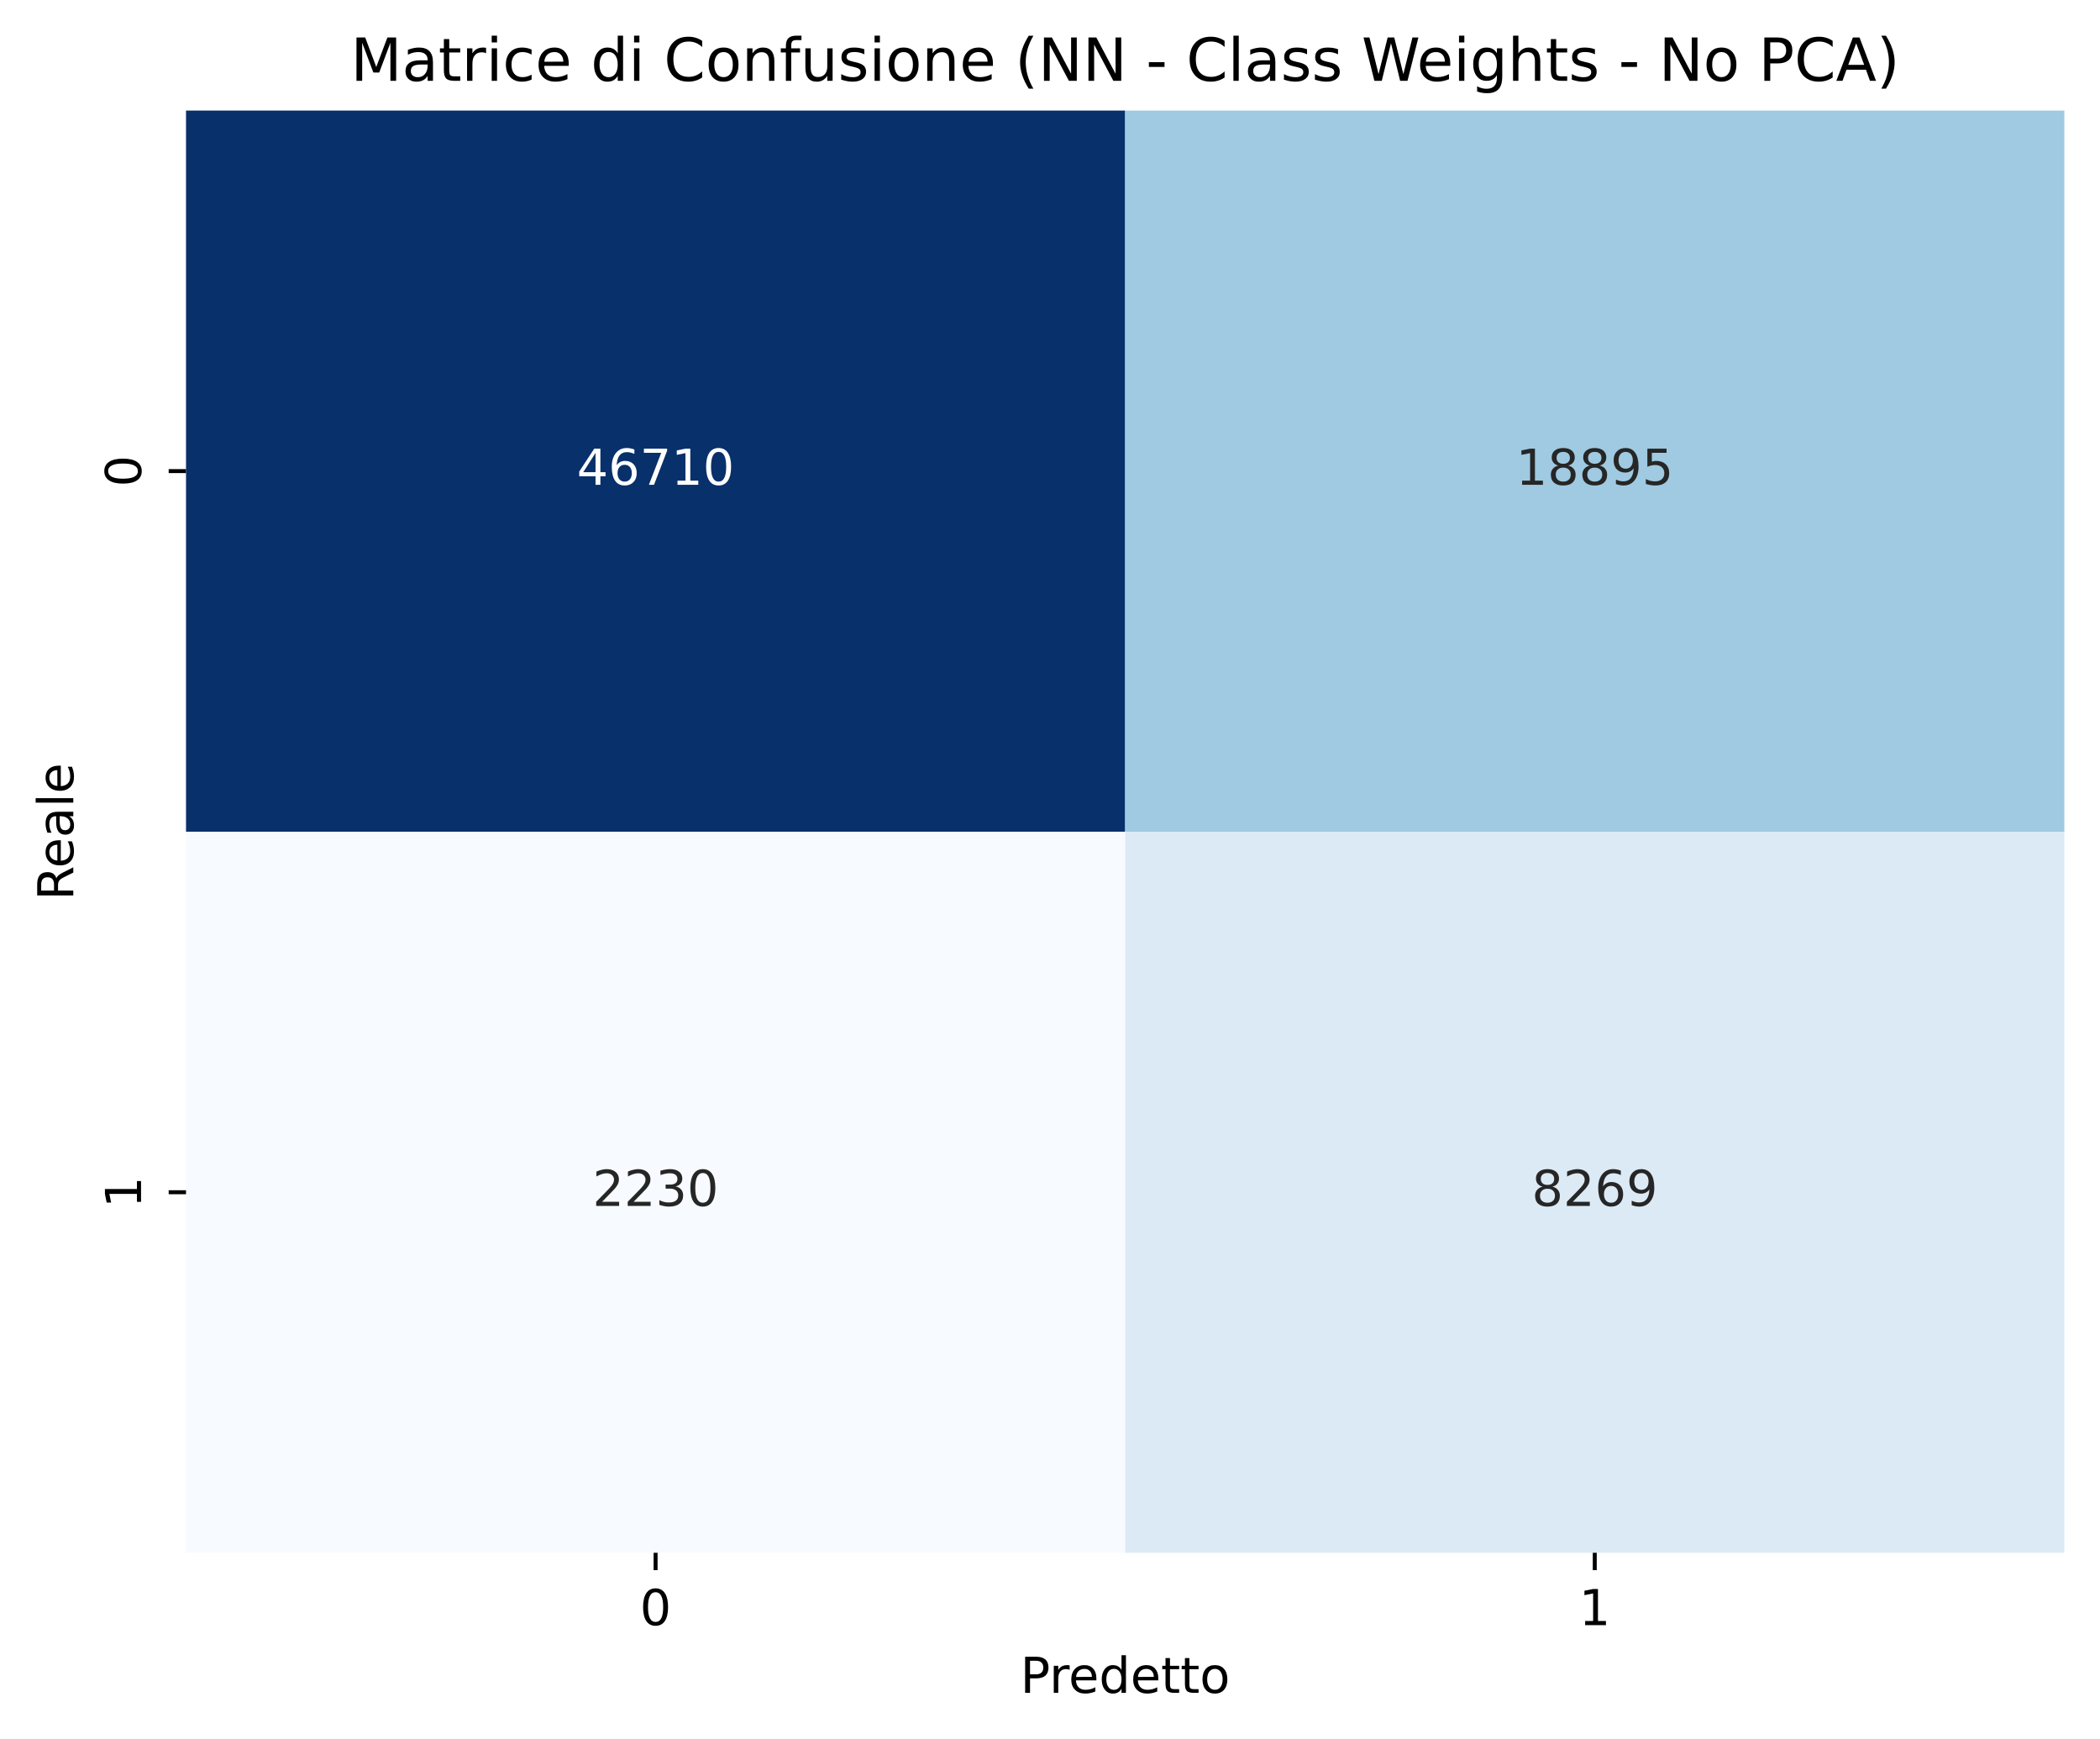
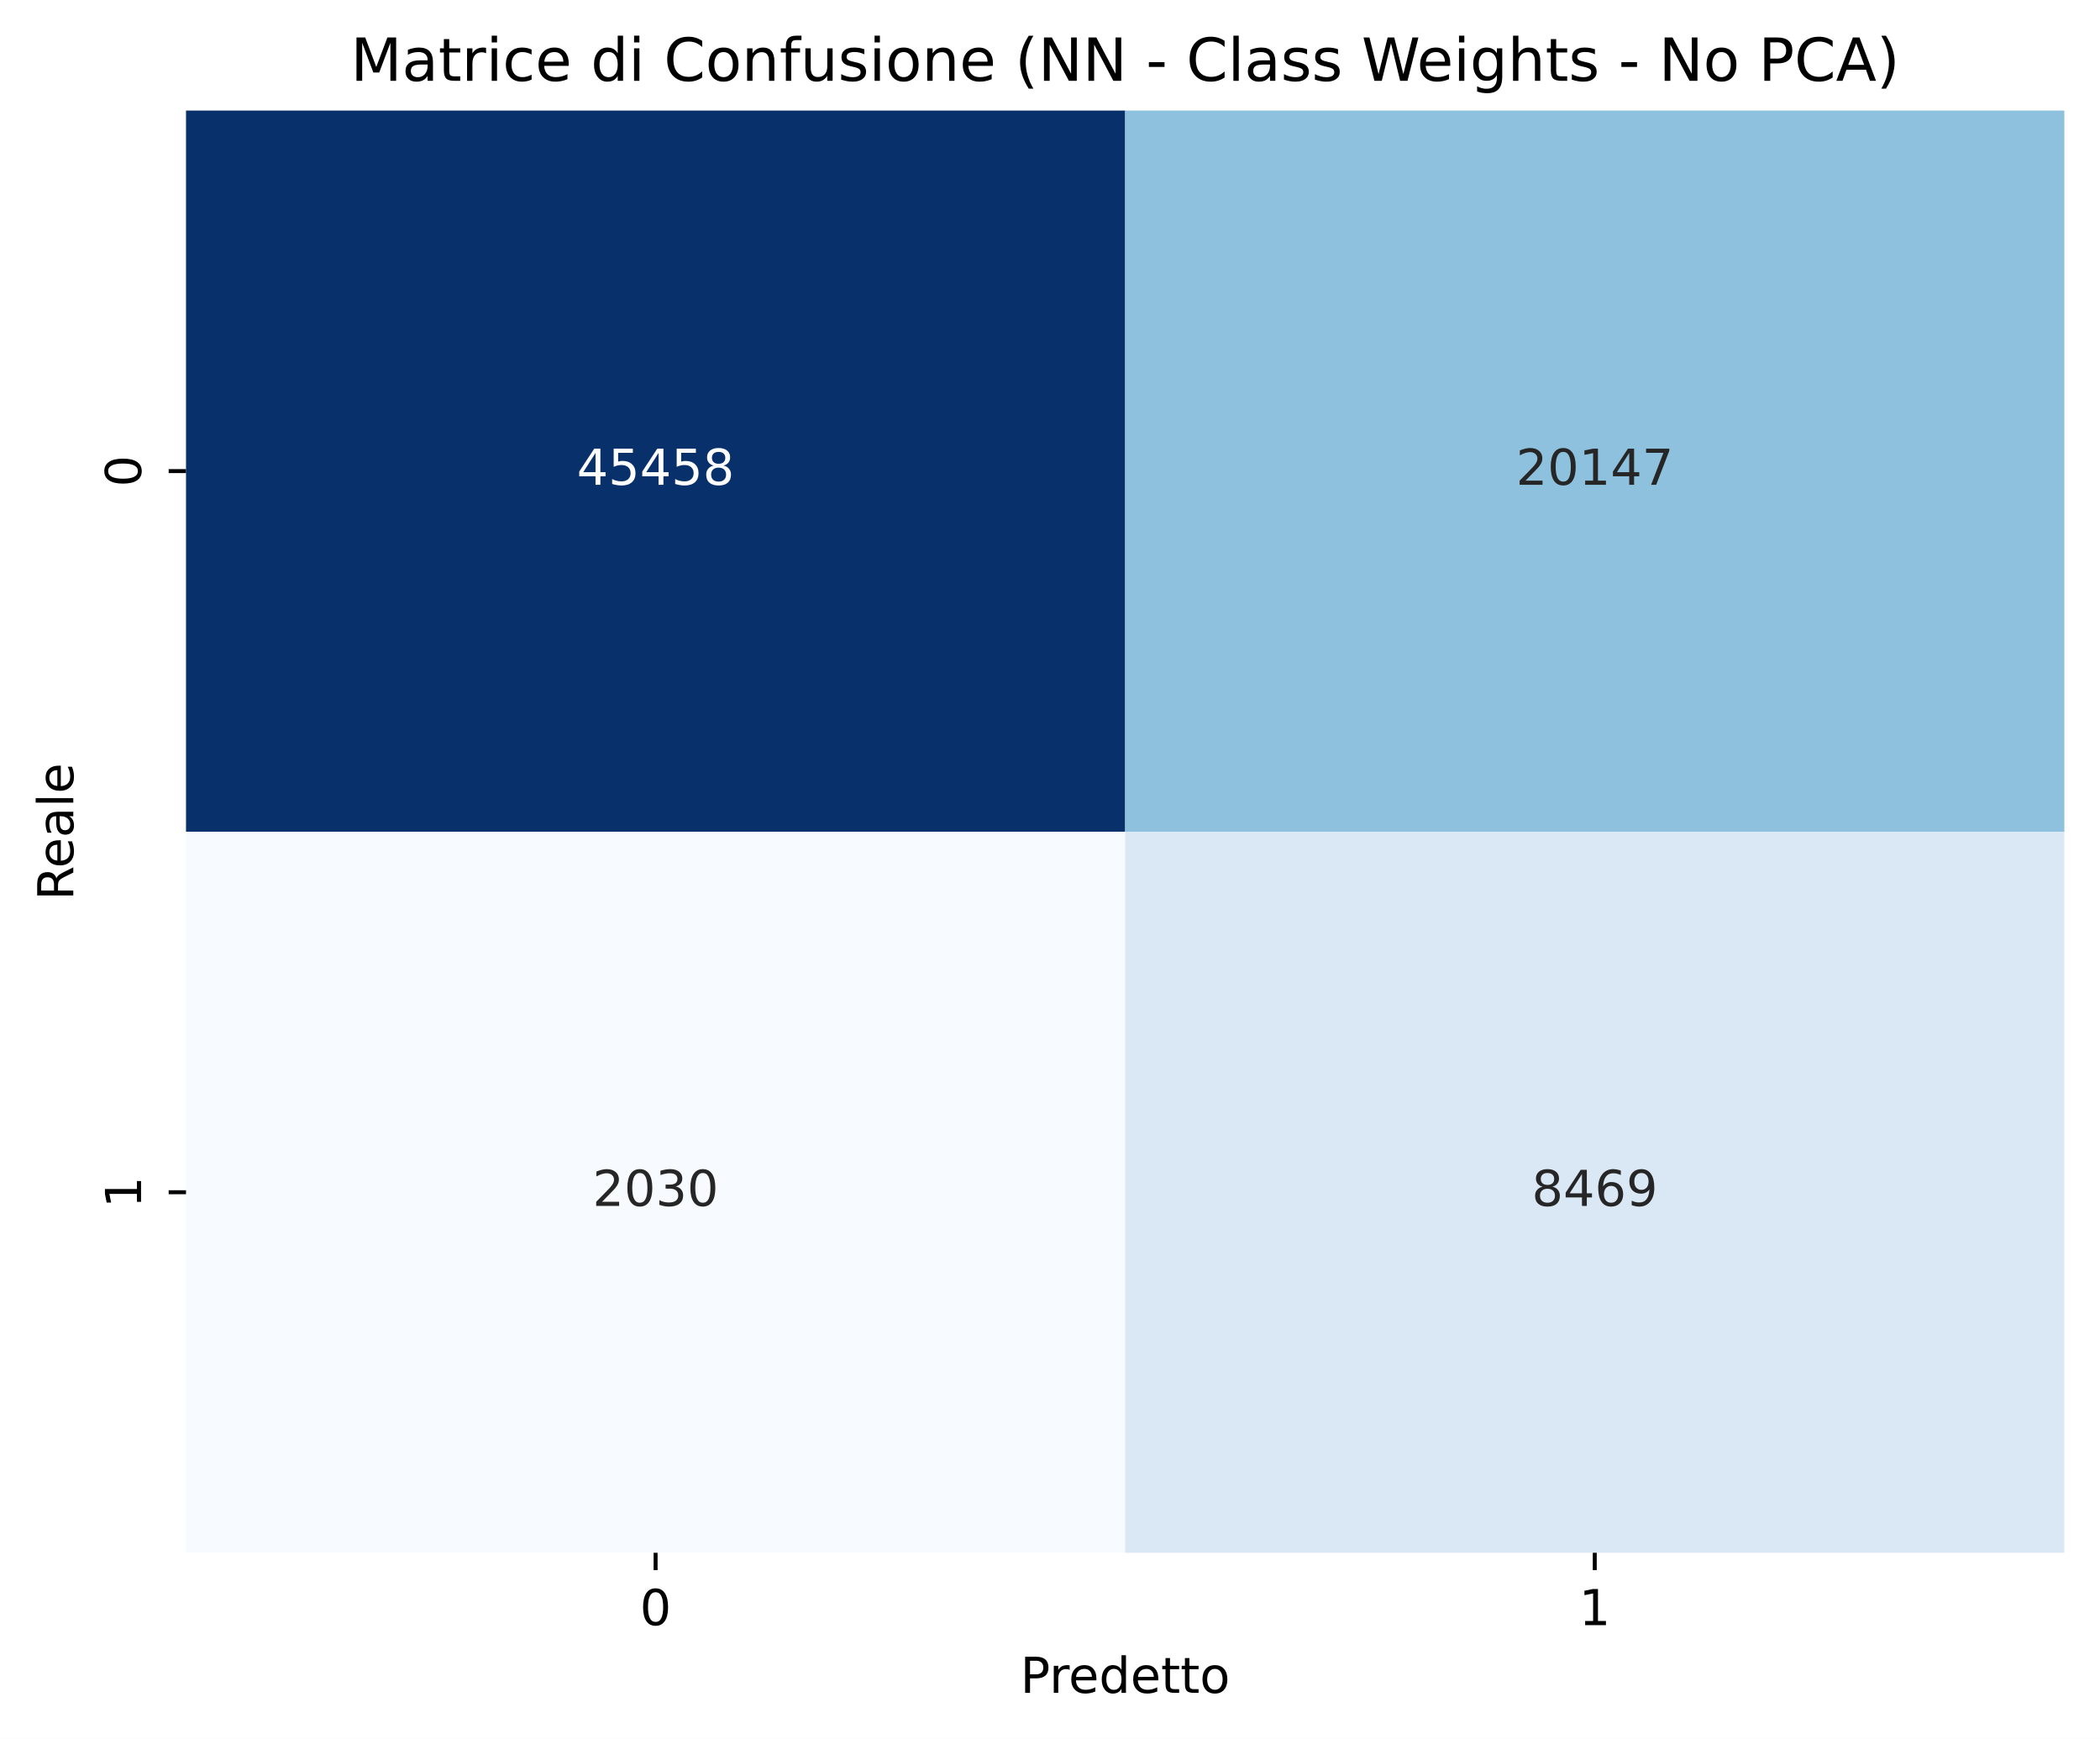
<svg xmlns="http://www.w3.org/2000/svg" xmlns:xlink="http://www.w3.org/1999/xlink" width="423.996pt" height="351.034pt" viewBox="0 0 423.996 351.034" version="1.1">
  <defs>
    <style type="text/css">*{stroke-linejoin: round; stroke-linecap: butt}</style>
  </defs>
  <g id="figure_1">
    <g id="patch_1">
      <path d="M 0 351.034  L 423.996 351.034  L 423.996 0  L 0 0  z " style="fill: #ffffff" />
    </g>
    <g id="axes_1">
      <g id="patch_2">
        <path d="M 37.556 313.478  L 416.796 313.478  L 416.796 22.318  L 37.556 22.318  z " style="fill: #ffffff" />
      </g>
      <g id="QuadMesh_1">
-         <path d="M 37.556 22.318  L 227.176 22.318  L 227.176 167.898  L 37.556 167.898  L 37.556 22.318  " clip-path="url(#pe33f7316df)" style="fill: #08306b" />
-         <path d="M 227.176 22.318  L 416.796 22.318  L 416.796 167.898  L 227.176 167.898  L 227.176 22.318  " clip-path="url(#pe33f7316df)" style="fill: #9fcae1" />
-         <path d="M 37.556 167.898  L 227.176 167.898  L 227.176 313.478  L 37.556 313.478  L 37.556 167.898  " clip-path="url(#pe33f7316df)" style="fill: #f7fbff" />
-         <path d="M 227.176 167.898  L 416.796 167.898  L 416.796 313.478  L 227.176 313.478  L 227.176 167.898  " clip-path="url(#pe33f7316df)" style="fill: #dceaf6" />
+         <path d="M 37.556 22.318  L 227.176 22.318  L 227.176 167.898  L 37.556 167.898  L 37.556 22.318  " clip-path="url(#p57451bdcd0)" style="fill: #08306b" />
+         <path d="M 227.176 22.318  L 416.796 22.318  L 416.796 167.898  L 227.176 167.898  L 227.176 22.318  " clip-path="url(#p57451bdcd0)" style="fill: #8dc1dd" />
+         <path d="M 37.556 167.898  L 227.176 167.898  L 227.176 313.478  L 37.556 313.478  L 37.556 167.898  " clip-path="url(#p57451bdcd0)" style="fill: #f7fbff" />
+         <path d="M 227.176 167.898  L 416.796 167.898  L 416.796 313.478  L 227.176 313.478  L 227.176 167.898  " clip-path="url(#p57451bdcd0)" style="fill: #dae8f6" />
      </g>
      <g id="matplotlib.axis_1">
        <g id="xtick_1">
          <g id="line2d_1">
            <defs>
-               <path id="m03a0c41c0f" d="M 0 0  L 0 3.5  " style="stroke: #000000; stroke-width: 0.8" />
-             </defs>
-             <g>
-               <use xlink:href="#m03a0c41c0f" x="132.366" y="313.478" style="stroke: #000000; stroke-width: 0.8" />
+               <path id="m768679064d" d="M 0 0  L 0 3.5  " style="stroke: #000000; stroke-width: 0.8" />
+             </defs>
+             <g>
+               <use xlink:href="#m768679064d" x="132.366" y="313.478" style="stroke: #000000; stroke-width: 0.8" />
            </g>
          </g>
          <g id="text_1">
            <g transform="translate(129.185 328.0766) scale(0.1 -0.1)">
              <defs>
                <path id="DejaVuSans-30" d="M 2034 4250  Q 1547 4250 1301 3770  Q 1056 3291 1056 2328  Q 1056 1369 1301 889  Q 1547 409 2034 409  Q 2525 409 2770 889  Q 3016 1369 3016 2328  Q 3016 3291 2770 3770  Q 2525 4250 2034 4250  z M 2034 4750  Q 2819 4750 3233 4129  Q 3647 3509 3647 2328  Q 3647 1150 3233 529  Q 2819 -91 2034 -91  Q 1250 -91 836 529  Q 422 1150 422 2328  Q 422 3509 836 4129  Q 1250 4750 2034 4750  z " transform="scale(0.015625)" />
              </defs>
              <use xlink:href="#DejaVuSans-30" />
            </g>
          </g>
        </g>
        <g id="xtick_2">
          <g id="line2d_2">
            <g>
-               <use xlink:href="#m03a0c41c0f" x="321.986" y="313.478" style="stroke: #000000; stroke-width: 0.8" />
+               <use xlink:href="#m768679064d" x="321.986" y="313.478" style="stroke: #000000; stroke-width: 0.8" />
            </g>
          </g>
          <g id="text_2">
            <g transform="translate(318.805 328.0766) scale(0.1 -0.1)">
              <defs>
                <path id="DejaVuSans-31" d="M 794 531  L 1825 531  L 1825 4091  L 703 3866  L 703 4441  L 1819 4666  L 2450 4666  L 2450 531  L 3481 531  L 3481 0  L 794 0  L 794 531  z " transform="scale(0.015625)" />
              </defs>
              <use xlink:href="#DejaVuSans-31" />
            </g>
          </g>
        </g>
        <g id="text_3">
          <g transform="translate(205.9989 341.7547) scale(0.1 -0.1)">
            <defs>
              <path id="DejaVuSans-50" d="M 1259 4147  L 1259 2394  L 2053 2394  Q 2494 2394 2734 2622  Q 2975 2850 2975 3272  Q 2975 3691 2734 3919  Q 2494 4147 2053 4147  L 1259 4147  z M 628 4666  L 2053 4666  Q 2838 4666 3239 4311  Q 3641 3956 3641 3272  Q 3641 2581 3239 2228  Q 2838 1875 2053 1875  L 1259 1875  L 1259 0  L 628 0  L 628 4666  z " transform="scale(0.015625)" />
              <path id="DejaVuSans-72" d="M 2631 2963  Q 2534 3019 2420 3045  Q 2306 3072 2169 3072  Q 1681 3072 1420 2755  Q 1159 2438 1159 1844  L 1159 0  L 581 0  L 581 3500  L 1159 3500  L 1159 2956  Q 1341 3275 1631 3429  Q 1922 3584 2338 3584  Q 2397 3584 2469 3576  Q 2541 3569 2628 3553  L 2631 2963  z " transform="scale(0.015625)" />
              <path id="DejaVuSans-65" d="M 3597 1894  L 3597 1613  L 953 1613  Q 991 1019 1311 708  Q 1631 397 2203 397  Q 2534 397 2845 478  Q 3156 559 3463 722  L 3463 178  Q 3153 47 2828 -22  Q 2503 -91 2169 -91  Q 1331 -91 842 396  Q 353 884 353 1716  Q 353 2575 817 3079  Q 1281 3584 2069 3584  Q 2775 3584 3186 3129  Q 3597 2675 3597 1894  z M 3022 2063  Q 3016 2534 2758 2815  Q 2500 3097 2075 3097  Q 1594 3097 1305 2825  Q 1016 2553 972 2059  L 3022 2063  z " transform="scale(0.015625)" />
              <path id="DejaVuSans-64" d="M 2906 2969  L 2906 4863  L 3481 4863  L 3481 0  L 2906 0  L 2906 525  Q 2725 213 2448 61  Q 2172 -91 1784 -91  Q 1150 -91 751 415  Q 353 922 353 1747  Q 353 2572 751 3078  Q 1150 3584 1784 3584  Q 2172 3584 2448 3432  Q 2725 3281 2906 2969  z M 947 1747  Q 947 1113 1208 752  Q 1469 391 1925 391  Q 2381 391 2643 752  Q 2906 1113 2906 1747  Q 2906 2381 2643 2742  Q 2381 3103 1925 3103  Q 1469 3103 1208 2742  Q 947 2381 947 1747  z " transform="scale(0.015625)" />
              <path id="DejaVuSans-74" d="M 1172 4494  L 1172 3500  L 2356 3500  L 2356 3053  L 1172 3053  L 1172 1153  Q 1172 725 1289 603  Q 1406 481 1766 481  L 2356 481  L 2356 0  L 1766 0  Q 1100 0 847 248  Q 594 497 594 1153  L 594 3053  L 172 3053  L 172 3500  L 594 3500  L 594 4494  L 1172 4494  z " transform="scale(0.015625)" />
              <path id="DejaVuSans-6f" d="M 1959 3097  Q 1497 3097 1228 2736  Q 959 2375 959 1747  Q 959 1119 1226 758  Q 1494 397 1959 397  Q 2419 397 2687 759  Q 2956 1122 2956 1747  Q 2956 2369 2687 2733  Q 2419 3097 1959 3097  z M 1959 3584  Q 2709 3584 3137 3096  Q 3566 2609 3566 1747  Q 3566 888 3137 398  Q 2709 -91 1959 -91  Q 1206 -91 779 398  Q 353 888 353 1747  Q 353 2609 779 3096  Q 1206 3584 1959 3584  z " transform="scale(0.015625)" />
            </defs>
            <use xlink:href="#DejaVuSans-50" />
            <use xlink:href="#DejaVuSans-72" transform="translate(58.55273 0)" />
            <use xlink:href="#DejaVuSans-65" transform="translate(97.41602 0)" />
            <use xlink:href="#DejaVuSans-64" transform="translate(158.9395 0)" />
            <use xlink:href="#DejaVuSans-65" transform="translate(222.416 0)" />
            <use xlink:href="#DejaVuSans-74" transform="translate(283.9395 0)" />
            <use xlink:href="#DejaVuSans-74" transform="translate(323.1484 0)" />
            <use xlink:href="#DejaVuSans-6f" transform="translate(362.3574 0)" />
          </g>
        </g>
      </g>
      <g id="matplotlib.axis_2">
        <g id="ytick_1">
          <g id="line2d_3">
            <defs>
-               <path id="mfa272476fc" d="M 0 0  L -3.5 0  " style="stroke: #000000; stroke-width: 0.8" />
-             </defs>
-             <g>
-               <use xlink:href="#mfa272476fc" x="37.556" y="95.108" style="stroke: #000000; stroke-width: 0.8" />
+               <path id="me46e579aaa" d="M 0 0  L -3.5 0  " style="stroke: #000000; stroke-width: 0.8" />
+             </defs>
+             <g>
+               <use xlink:href="#me46e579aaa" x="37.556" y="95.108" style="stroke: #000000; stroke-width: 0.8" />
            </g>
          </g>
          <g id="text_4">
            <g transform="translate(28.47656 98.28938) rotate(-90) scale(0.1 -0.1)">
              <use xlink:href="#DejaVuSans-30" />
            </g>
          </g>
        </g>
        <g id="ytick_2">
          <g id="line2d_4">
            <g>
-               <use xlink:href="#mfa272476fc" x="37.556" y="240.688" style="stroke: #000000; stroke-width: 0.8" />
+               <use xlink:href="#me46e579aaa" x="37.556" y="240.688" style="stroke: #000000; stroke-width: 0.8" />
            </g>
          </g>
          <g id="text_5">
            <g transform="translate(28.47656 243.8694) rotate(-90) scale(0.1 -0.1)">
              <use xlink:href="#DejaVuSans-31" />
            </g>
          </g>
        </g>
        <g id="text_6">
          <g transform="translate(14.79844 181.7536) rotate(-90) scale(0.1 -0.1)">
            <defs>
              <path id="DejaVuSans-52" d="M 2841 2188  Q 3044 2119 3236 1894  Q 3428 1669 3622 1275  L 4263 0  L 3584 0  L 2988 1197  Q 2756 1666 2539 1819  Q 2322 1972 1947 1972  L 1259 1972  L 1259 0  L 628 0  L 628 4666  L 2053 4666  Q 2853 4666 3247 4331  Q 3641 3997 3641 3322  Q 3641 2881 3436 2590  Q 3231 2300 2841 2188  z M 1259 4147  L 1259 2491  L 2053 2491  Q 2509 2491 2742 2702  Q 2975 2913 2975 3322  Q 2975 3731 2742 3939  Q 2509 4147 2053 4147  L 1259 4147  z " transform="scale(0.015625)" />
              <path id="DejaVuSans-61" d="M 2194 1759  Q 1497 1759 1228 1600  Q 959 1441 959 1056  Q 959 750 1161 570  Q 1363 391 1709 391  Q 2188 391 2477 730  Q 2766 1069 2766 1631  L 2766 1759  L 2194 1759  z M 3341 1997  L 3341 0  L 2766 0  L 2766 531  Q 2569 213 2275 61  Q 1981 -91 1556 -91  Q 1019 -91 701 211  Q 384 513 384 1019  Q 384 1609 779 1909  Q 1175 2209 1959 2209  L 2766 2209  L 2766 2266  Q 2766 2663 2505 2880  Q 2244 3097 1772 3097  Q 1472 3097 1187 3025  Q 903 2953 641 2809  L 641 3341  Q 956 3463 1253 3523  Q 1550 3584 1831 3584  Q 2591 3584 2966 3190  Q 3341 2797 3341 1997  z " transform="scale(0.015625)" />
              <path id="DejaVuSans-6c" d="M 603 4863  L 1178 4863  L 1178 0  L 603 0  L 603 4863  z " transform="scale(0.015625)" />
            </defs>
            <use xlink:href="#DejaVuSans-52" />
            <use xlink:href="#DejaVuSans-65" transform="translate(64.98242 0)" />
            <use xlink:href="#DejaVuSans-61" transform="translate(126.5059 0)" />
            <use xlink:href="#DejaVuSans-6c" transform="translate(187.7852 0)" />
            <use xlink:href="#DejaVuSans-65" transform="translate(215.5684 0)" />
          </g>
        </g>
      </g>
      <g id="text_7">
        <g style="fill: #ffffff" transform="translate(116.46 97.8675) scale(0.1 -0.1)">
          <defs>
            <path id="DejaVuSans-34" d="M 2419 4116  L 825 1625  L 2419 1625  L 2419 4116  z M 2253 4666  L 3047 4666  L 3047 1625  L 3713 1625  L 3713 1100  L 3047 1100  L 3047 0  L 2419 0  L 2419 1100  L 313 1100  L 313 1709  L 2253 4666  z " transform="scale(0.015625)" />
-             <path id="DejaVuSans-36" d="M 2113 2584  Q 1688 2584 1439 2293  Q 1191 2003 1191 1497  Q 1191 994 1439 701  Q 1688 409 2113 409  Q 2538 409 2786 701  Q 3034 994 3034 1497  Q 3034 2003 2786 2293  Q 2538 2584 2113 2584  z M 3366 4563  L 3366 3988  Q 3128 4100 2886 4159  Q 2644 4219 2406 4219  Q 1781 4219 1451 3797  Q 1122 3375 1075 2522  Q 1259 2794 1537 2939  Q 1816 3084 2150 3084  Q 2853 3084 3261 2657  Q 3669 2231 3669 1497  Q 3669 778 3244 343  Q 2819 -91 2113 -91  Q 1303 -91 875 529  Q 447 1150 447 2328  Q 447 3434 972 4092  Q 1497 4750 2381 4750  Q 2619 4750 2861 4703  Q 3103 4656 3366 4563  z " transform="scale(0.015625)" />
-             <path id="DejaVuSans-37" d="M 525 4666  L 3525 4666  L 3525 4397  L 1831 0  L 1172 0  L 2766 4134  L 525 4134  L 525 4666  z " transform="scale(0.015625)" />
+             <path id="DejaVuSans-35" d="M 691 4666  L 3169 4666  L 3169 4134  L 1269 4134  L 1269 2991  Q 1406 3038 1543 3061  Q 1681 3084 1819 3084  Q 2600 3084 3056 2656  Q 3513 2228 3513 1497  Q 3513 744 3044 326  Q 2575 -91 1722 -91  Q 1428 -91 1123 -41  Q 819 9 494 109  L 494 744  Q 775 591 1075 516  Q 1375 441 1709 441  Q 2250 441 2565 725  Q 2881 1009 2881 1497  Q 2881 1984 2565 2268  Q 2250 2553 1709 2553  Q 1456 2553 1204 2497  Q 953 2441 691 2322  L 691 4666  z " transform="scale(0.015625)" />
+             <path id="DejaVuSans-38" d="M 2034 2216  Q 1584 2216 1326 1975  Q 1069 1734 1069 1313  Q 1069 891 1326 650  Q 1584 409 2034 409  Q 2484 409 2743 651  Q 3003 894 3003 1313  Q 3003 1734 2745 1975  Q 2488 2216 2034 2216  z M 1403 2484  Q 997 2584 770 2862  Q 544 3141 544 3541  Q 544 4100 942 4425  Q 1341 4750 2034 4750  Q 2731 4750 3128 4425  Q 3525 4100 3525 3541  Q 3525 3141 3298 2862  Q 3072 2584 2669 2484  Q 3125 2378 3379 2068  Q 3634 1759 3634 1313  Q 3634 634 3220 271  Q 2806 -91 2034 -91  Q 1263 -91 848 271  Q 434 634 434 1313  Q 434 1759 690 2068  Q 947 2378 1403 2484  z M 1172 3481  Q 1172 3119 1398 2916  Q 1625 2713 2034 2713  Q 2441 2713 2670 2916  Q 2900 3119 2900 3481  Q 2900 3844 2670 4047  Q 2441 4250 2034 4250  Q 1625 4250 1398 4047  Q 1172 3844 1172 3481  z " transform="scale(0.015625)" />
          </defs>
          <use xlink:href="#DejaVuSans-34" />
-           <use xlink:href="#DejaVuSans-36" transform="translate(63.62305 0)" />
-           <use xlink:href="#DejaVuSans-37" transform="translate(127.2461 0)" />
-           <use xlink:href="#DejaVuSans-31" transform="translate(190.8691 0)" />
-           <use xlink:href="#DejaVuSans-30" transform="translate(254.4922 0)" />
+           <use xlink:href="#DejaVuSans-35" transform="translate(63.62305 0)" />
+           <use xlink:href="#DejaVuSans-34" transform="translate(127.2461 0)" />
+           <use xlink:href="#DejaVuSans-35" transform="translate(190.8691 0)" />
+           <use xlink:href="#DejaVuSans-38" transform="translate(254.4922 0)" />
        </g>
      </g>
      <g id="text_8">
        <g style="fill: #262626" transform="translate(306.08 97.8675) scale(0.1 -0.1)">
          <defs>
-             <path id="DejaVuSans-38" d="M 2034 2216  Q 1584 2216 1326 1975  Q 1069 1734 1069 1313  Q 1069 891 1326 650  Q 1584 409 2034 409  Q 2484 409 2743 651  Q 3003 894 3003 1313  Q 3003 1734 2745 1975  Q 2488 2216 2034 2216  z M 1403 2484  Q 997 2584 770 2862  Q 544 3141 544 3541  Q 544 4100 942 4425  Q 1341 4750 2034 4750  Q 2731 4750 3128 4425  Q 3525 4100 3525 3541  Q 3525 3141 3298 2862  Q 3072 2584 2669 2484  Q 3125 2378 3379 2068  Q 3634 1759 3634 1313  Q 3634 634 3220 271  Q 2806 -91 2034 -91  Q 1263 -91 848 271  Q 434 634 434 1313  Q 434 1759 690 2068  Q 947 2378 1403 2484  z M 1172 3481  Q 1172 3119 1398 2916  Q 1625 2713 2034 2713  Q 2441 2713 2670 2916  Q 2900 3119 2900 3481  Q 2900 3844 2670 4047  Q 2441 4250 2034 4250  Q 1625 4250 1398 4047  Q 1172 3844 1172 3481  z " transform="scale(0.015625)" />
-             <path id="DejaVuSans-39" d="M 703 97  L 703 672  Q 941 559 1184 500  Q 1428 441 1663 441  Q 2288 441 2617 861  Q 2947 1281 2994 2138  Q 2813 1869 2534 1725  Q 2256 1581 1919 1581  Q 1219 1581 811 2004  Q 403 2428 403 3163  Q 403 3881 828 4315  Q 1253 4750 1959 4750  Q 2769 4750 3195 4129  Q 3622 3509 3622 2328  Q 3622 1225 3098 567  Q 2575 -91 1691 -91  Q 1453 -91 1209 -44  Q 966 3 703 97  z M 1959 2075  Q 2384 2075 2632 2365  Q 2881 2656 2881 3163  Q 2881 3666 2632 3958  Q 2384 4250 1959 4250  Q 1534 4250 1286 3958  Q 1038 3666 1038 3163  Q 1038 2656 1286 2365  Q 1534 2075 1959 2075  z " transform="scale(0.015625)" />
-             <path id="DejaVuSans-35" d="M 691 4666  L 3169 4666  L 3169 4134  L 1269 4134  L 1269 2991  Q 1406 3038 1543 3061  Q 1681 3084 1819 3084  Q 2600 3084 3056 2656  Q 3513 2228 3513 1497  Q 3513 744 3044 326  Q 2575 -91 1722 -91  Q 1428 -91 1123 -41  Q 819 9 494 109  L 494 744  Q 775 591 1075 516  Q 1375 441 1709 441  Q 2250 441 2565 725  Q 2881 1009 2881 1497  Q 2881 1984 2565 2268  Q 2250 2553 1709 2553  Q 1456 2553 1204 2497  Q 953 2441 691 2322  L 691 4666  z " transform="scale(0.015625)" />
-           </defs>
-           <use xlink:href="#DejaVuSans-31" />
-           <use xlink:href="#DejaVuSans-38" transform="translate(63.62305 0)" />
-           <use xlink:href="#DejaVuSans-38" transform="translate(127.2461 0)" />
-           <use xlink:href="#DejaVuSans-39" transform="translate(190.8691 0)" />
-           <use xlink:href="#DejaVuSans-35" transform="translate(254.4922 0)" />
+             <path id="DejaVuSans-32" d="M 1228 531  L 3431 531  L 3431 0  L 469 0  L 469 531  Q 828 903 1448 1529  Q 2069 2156 2228 2338  Q 2531 2678 2651 2914  Q 2772 3150 2772 3378  Q 2772 3750 2511 3984  Q 2250 4219 1831 4219  Q 1534 4219 1204 4116  Q 875 4013 500 3803  L 500 4441  Q 881 4594 1212 4672  Q 1544 4750 1819 4750  Q 2544 4750 2975 4387  Q 3406 4025 3406 3419  Q 3406 3131 3298 2873  Q 3191 2616 2906 2266  Q 2828 2175 2409 1742  Q 1991 1309 1228 531  z " transform="scale(0.015625)" />
+             <path id="DejaVuSans-37" d="M 525 4666  L 3525 4666  L 3525 4397  L 1831 0  L 1172 0  L 2766 4134  L 525 4134  L 525 4666  z " transform="scale(0.015625)" />
+           </defs>
+           <use xlink:href="#DejaVuSans-32" />
+           <use xlink:href="#DejaVuSans-30" transform="translate(63.62305 0)" />
+           <use xlink:href="#DejaVuSans-31" transform="translate(127.2461 0)" />
+           <use xlink:href="#DejaVuSans-34" transform="translate(190.8691 0)" />
+           <use xlink:href="#DejaVuSans-37" transform="translate(254.4922 0)" />
        </g>
      </g>
      <g id="text_9">
        <g style="fill: #262626" transform="translate(119.6412 243.4475) scale(0.1 -0.1)">
          <defs>
-             <path id="DejaVuSans-32" d="M 1228 531  L 3431 531  L 3431 0  L 469 0  L 469 531  Q 828 903 1448 1529  Q 2069 2156 2228 2338  Q 2531 2678 2651 2914  Q 2772 3150 2772 3378  Q 2772 3750 2511 3984  Q 2250 4219 1831 4219  Q 1534 4219 1204 4116  Q 875 4013 500 3803  L 500 4441  Q 881 4594 1212 4672  Q 1544 4750 1819 4750  Q 2544 4750 2975 4387  Q 3406 4025 3406 3419  Q 3406 3131 3298 2873  Q 3191 2616 2906 2266  Q 2828 2175 2409 1742  Q 1991 1309 1228 531  z " transform="scale(0.015625)" />
            <path id="DejaVuSans-33" d="M 2597 2516  Q 3050 2419 3304 2112  Q 3559 1806 3559 1356  Q 3559 666 3084 287  Q 2609 -91 1734 -91  Q 1441 -91 1130 -33  Q 819 25 488 141  L 488 750  Q 750 597 1062 519  Q 1375 441 1716 441  Q 2309 441 2620 675  Q 2931 909 2931 1356  Q 2931 1769 2642 2001  Q 2353 2234 1838 2234  L 1294 2234  L 1294 2753  L 1863 2753  Q 2328 2753 2575 2939  Q 2822 3125 2822 3475  Q 2822 3834 2567 4026  Q 2313 4219 1838 4219  Q 1578 4219 1281 4162  Q 984 4106 628 3988  L 628 4550  Q 988 4650 1302 4700  Q 1616 4750 1894 4750  Q 2613 4750 3031 4423  Q 3450 4097 3450 3541  Q 3450 3153 3228 2886  Q 3006 2619 2597 2516  z " transform="scale(0.015625)" />
          </defs>
          <use xlink:href="#DejaVuSans-32" />
-           <use xlink:href="#DejaVuSans-32" transform="translate(63.62305 0)" />
+           <use xlink:href="#DejaVuSans-30" transform="translate(63.62305 0)" />
          <use xlink:href="#DejaVuSans-33" transform="translate(127.2461 0)" />
          <use xlink:href="#DejaVuSans-30" transform="translate(190.8691 0)" />
        </g>
      </g>
      <g id="text_10">
        <g style="fill: #262626" transform="translate(309.2613 243.4475) scale(0.1 -0.1)">
+           <defs>
+             <path id="DejaVuSans-36" d="M 2113 2584  Q 1688 2584 1439 2293  Q 1191 2003 1191 1497  Q 1191 994 1439 701  Q 1688 409 2113 409  Q 2538 409 2786 701  Q 3034 994 3034 1497  Q 3034 2003 2786 2293  Q 2538 2584 2113 2584  z M 3366 4563  L 3366 3988  Q 3128 4100 2886 4159  Q 2644 4219 2406 4219  Q 1781 4219 1451 3797  Q 1122 3375 1075 2522  Q 1259 2794 1537 2939  Q 1816 3084 2150 3084  Q 2853 3084 3261 2657  Q 3669 2231 3669 1497  Q 3669 778 3244 343  Q 2819 -91 2113 -91  Q 1303 -91 875 529  Q 447 1150 447 2328  Q 447 3434 972 4092  Q 1497 4750 2381 4750  Q 2619 4750 2861 4703  Q 3103 4656 3366 4563  z " transform="scale(0.015625)" />
+             <path id="DejaVuSans-39" d="M 703 97  L 703 672  Q 941 559 1184 500  Q 1428 441 1663 441  Q 2288 441 2617 861  Q 2947 1281 2994 2138  Q 2813 1869 2534 1725  Q 2256 1581 1919 1581  Q 1219 1581 811 2004  Q 403 2428 403 3163  Q 403 3881 828 4315  Q 1253 4750 1959 4750  Q 2769 4750 3195 4129  Q 3622 3509 3622 2328  Q 3622 1225 3098 567  Q 2575 -91 1691 -91  Q 1453 -91 1209 -44  Q 966 3 703 97  z M 1959 2075  Q 2384 2075 2632 2365  Q 2881 2656 2881 3163  Q 2881 3666 2632 3958  Q 2384 4250 1959 4250  Q 1534 4250 1286 3958  Q 1038 3666 1038 3163  Q 1038 2656 1286 2365  Q 1534 2075 1959 2075  z " transform="scale(0.015625)" />
+           </defs>
          <use xlink:href="#DejaVuSans-38" />
-           <use xlink:href="#DejaVuSans-32" transform="translate(63.62305 0)" />
+           <use xlink:href="#DejaVuSans-34" transform="translate(63.62305 0)" />
          <use xlink:href="#DejaVuSans-36" transform="translate(127.2461 0)" />
          <use xlink:href="#DejaVuSans-39" transform="translate(190.8691 0)" />
        </g>
      </g>
      <g id="text_11">
        <g transform="translate(70.79844 16.31812) scale(0.12 -0.12)">
          <defs>
            <path id="DejaVuSans-4d" d="M 628 4666  L 1569 4666  L 2759 1491  L 3956 4666  L 4897 4666  L 4897 0  L 4281 0  L 4281 4097  L 3078 897  L 2444 897  L 1241 4097  L 1241 0  L 628 0  L 628 4666  z " transform="scale(0.015625)" />
            <path id="DejaVuSans-69" d="M 603 3500  L 1178 3500  L 1178 0  L 603 0  L 603 3500  z M 603 4863  L 1178 4863  L 1178 4134  L 603 4134  L 603 4863  z " transform="scale(0.015625)" />
            <path id="DejaVuSans-63" d="M 3122 3366  L 3122 2828  Q 2878 2963 2633 3030  Q 2388 3097 2138 3097  Q 1578 3097 1268 2742  Q 959 2388 959 1747  Q 959 1106 1268 751  Q 1578 397 2138 397  Q 2388 397 2633 464  Q 2878 531 3122 666  L 3122 134  Q 2881 22 2623 -34  Q 2366 -91 2075 -91  Q 1284 -91 818 406  Q 353 903 353 1747  Q 353 2603 823 3093  Q 1294 3584 2113 3584  Q 2378 3584 2631 3529  Q 2884 3475 3122 3366  z " transform="scale(0.015625)" />
            <path id="DejaVuSans-20" transform="scale(0.015625)" />
            <path id="DejaVuSans-43" d="M 4122 4306  L 4122 3641  Q 3803 3938 3442 4084  Q 3081 4231 2675 4231  Q 1875 4231 1450 3742  Q 1025 3253 1025 2328  Q 1025 1406 1450 917  Q 1875 428 2675 428  Q 3081 428 3442 575  Q 3803 722 4122 1019  L 4122 359  Q 3791 134 3420 21  Q 3050 -91 2638 -91  Q 1578 -91 968 557  Q 359 1206 359 2328  Q 359 3453 968 4101  Q 1578 4750 2638 4750  Q 3056 4750 3426 4639  Q 3797 4528 4122 4306  z " transform="scale(0.015625)" />
            <path id="DejaVuSans-6e" d="M 3513 2113  L 3513 0  L 2938 0  L 2938 2094  Q 2938 2591 2744 2837  Q 2550 3084 2163 3084  Q 1697 3084 1428 2787  Q 1159 2491 1159 1978  L 1159 0  L 581 0  L 581 3500  L 1159 3500  L 1159 2956  Q 1366 3272 1645 3428  Q 1925 3584 2291 3584  Q 2894 3584 3203 3211  Q 3513 2838 3513 2113  z " transform="scale(0.015625)" />
            <path id="DejaVuSans-66" d="M 2375 4863  L 2375 4384  L 1825 4384  Q 1516 4384 1395 4259  Q 1275 4134 1275 3809  L 1275 3500  L 2222 3500  L 2222 3053  L 1275 3053  L 1275 0  L 697 0  L 697 3053  L 147 3053  L 147 3500  L 697 3500  L 697 3744  Q 697 4328 969 4595  Q 1241 4863 1831 4863  L 2375 4863  z " transform="scale(0.015625)" />
            <path id="DejaVuSans-75" d="M 544 1381  L 544 3500  L 1119 3500  L 1119 1403  Q 1119 906 1312 657  Q 1506 409 1894 409  Q 2359 409 2629 706  Q 2900 1003 2900 1516  L 2900 3500  L 3475 3500  L 3475 0  L 2900 0  L 2900 538  Q 2691 219 2414 64  Q 2138 -91 1772 -91  Q 1169 -91 856 284  Q 544 659 544 1381  z M 1991 3584  L 1991 3584  z " transform="scale(0.015625)" />
            <path id="DejaVuSans-73" d="M 2834 3397  L 2834 2853  Q 2591 2978 2328 3040  Q 2066 3103 1784 3103  Q 1356 3103 1142 2972  Q 928 2841 928 2578  Q 928 2378 1081 2264  Q 1234 2150 1697 2047  L 1894 2003  Q 2506 1872 2764 1633  Q 3022 1394 3022 966  Q 3022 478 2636 193  Q 2250 -91 1575 -91  Q 1294 -91 989 -36  Q 684 19 347 128  L 347 722  Q 666 556 975 473  Q 1284 391 1588 391  Q 1994 391 2212 530  Q 2431 669 2431 922  Q 2431 1156 2273 1281  Q 2116 1406 1581 1522  L 1381 1569  Q 847 1681 609 1914  Q 372 2147 372 2553  Q 372 3047 722 3315  Q 1072 3584 1716 3584  Q 2034 3584 2315 3537  Q 2597 3491 2834 3397  z " transform="scale(0.015625)" />
            <path id="DejaVuSans-28" d="M 1984 4856  Q 1566 4138 1362 3434  Q 1159 2731 1159 2009  Q 1159 1288 1364 580  Q 1569 -128 1984 -844  L 1484 -844  Q 1016 -109 783 600  Q 550 1309 550 2009  Q 550 2706 781 3412  Q 1013 4119 1484 4856  L 1984 4856  z " transform="scale(0.015625)" />
            <path id="DejaVuSans-4e" d="M 628 4666  L 1478 4666  L 3547 763  L 3547 4666  L 4159 4666  L 4159 0  L 3309 0  L 1241 3903  L 1241 0  L 628 0  L 628 4666  z " transform="scale(0.015625)" />
            <path id="DejaVuSans-2d" d="M 313 2009  L 1997 2009  L 1997 1497  L 313 1497  L 313 2009  z " transform="scale(0.015625)" />
            <path id="DejaVuSans-57" d="M 213 4666  L 850 4666  L 1831 722  L 2809 4666  L 3519 4666  L 4500 722  L 5478 4666  L 6119 4666  L 4947 0  L 4153 0  L 3169 4050  L 2175 0  L 1381 0  L 213 4666  z " transform="scale(0.015625)" />
            <path id="DejaVuSans-67" d="M 2906 1791  Q 2906 2416 2648 2759  Q 2391 3103 1925 3103  Q 1463 3103 1205 2759  Q 947 2416 947 1791  Q 947 1169 1205 825  Q 1463 481 1925 481  Q 2391 481 2648 825  Q 2906 1169 2906 1791  z M 3481 434  Q 3481 -459 3084 -895  Q 2688 -1331 1869 -1331  Q 1566 -1331 1297 -1286  Q 1028 -1241 775 -1147  L 775 -588  Q 1028 -725 1275 -790  Q 1522 -856 1778 -856  Q 2344 -856 2625 -561  Q 2906 -266 2906 331  L 2906 616  Q 2728 306 2450 153  Q 2172 0 1784 0  Q 1141 0 747 490  Q 353 981 353 1791  Q 353 2603 747 3093  Q 1141 3584 1784 3584  Q 2172 3584 2450 3431  Q 2728 3278 2906 2969  L 2906 3500  L 3481 3500  L 3481 434  z " transform="scale(0.015625)" />
            <path id="DejaVuSans-68" d="M 3513 2113  L 3513 0  L 2938 0  L 2938 2094  Q 2938 2591 2744 2837  Q 2550 3084 2163 3084  Q 1697 3084 1428 2787  Q 1159 2491 1159 1978  L 1159 0  L 581 0  L 581 4863  L 1159 4863  L 1159 2956  Q 1366 3272 1645 3428  Q 1925 3584 2291 3584  Q 2894 3584 3203 3211  Q 3513 2838 3513 2113  z " transform="scale(0.015625)" />
            <path id="DejaVuSans-41" d="M 2188 4044  L 1331 1722  L 3047 1722  L 2188 4044  z M 1831 4666  L 2547 4666  L 4325 0  L 3669 0  L 3244 1197  L 1141 1197  L 716 0  L 50 0  L 1831 4666  z " transform="scale(0.015625)" />
            <path id="DejaVuSans-29" d="M 513 4856  L 1013 4856  Q 1481 4119 1714 3412  Q 1947 2706 1947 2009  Q 1947 1309 1714 600  Q 1481 -109 1013 -844  L 513 -844  Q 928 -128 1133 580  Q 1338 1288 1338 2009  Q 1338 2731 1133 3434  Q 928 4138 513 4856  z " transform="scale(0.015625)" />
          </defs>
          <use xlink:href="#DejaVuSans-4d" />
          <use xlink:href="#DejaVuSans-61" transform="translate(86.2793 0)" />
          <use xlink:href="#DejaVuSans-74" transform="translate(147.5586 0)" />
          <use xlink:href="#DejaVuSans-72" transform="translate(186.7676 0)" />
          <use xlink:href="#DejaVuSans-69" transform="translate(227.8809 0)" />
          <use xlink:href="#DejaVuSans-63" transform="translate(255.6641 0)" />
          <use xlink:href="#DejaVuSans-65" transform="translate(310.6445 0)" />
          <use xlink:href="#DejaVuSans-20" transform="translate(372.168 0)" />
          <use xlink:href="#DejaVuSans-64" transform="translate(403.9551 0)" />
          <use xlink:href="#DejaVuSans-69" transform="translate(467.4316 0)" />
          <use xlink:href="#DejaVuSans-20" transform="translate(495.2148 0)" />
          <use xlink:href="#DejaVuSans-43" transform="translate(527.002 0)" />
          <use xlink:href="#DejaVuSans-6f" transform="translate(596.8262 0)" />
          <use xlink:href="#DejaVuSans-6e" transform="translate(658.0078 0)" />
          <use xlink:href="#DejaVuSans-66" transform="translate(721.3867 0)" />
          <use xlink:href="#DejaVuSans-75" transform="translate(756.5918 0)" />
          <use xlink:href="#DejaVuSans-73" transform="translate(819.9707 0)" />
          <use xlink:href="#DejaVuSans-69" transform="translate(872.0703 0)" />
          <use xlink:href="#DejaVuSans-6f" transform="translate(899.8535 0)" />
          <use xlink:href="#DejaVuSans-6e" transform="translate(961.0352 0)" />
          <use xlink:href="#DejaVuSans-65" transform="translate(1024.414 0)" />
          <use xlink:href="#DejaVuSans-20" transform="translate(1085.938 0)" />
          <use xlink:href="#DejaVuSans-28" transform="translate(1117.725 0)" />
          <use xlink:href="#DejaVuSans-4e" transform="translate(1156.738 0)" />
          <use xlink:href="#DejaVuSans-4e" transform="translate(1231.543 0)" />
          <use xlink:href="#DejaVuSans-20" transform="translate(1306.348 0)" />
          <use xlink:href="#DejaVuSans-2d" transform="translate(1338.135 0)" />
          <use xlink:href="#DejaVuSans-20" transform="translate(1374.219 0)" />
          <use xlink:href="#DejaVuSans-43" transform="translate(1406.006 0)" />
          <use xlink:href="#DejaVuSans-6c" transform="translate(1475.83 0)" />
          <use xlink:href="#DejaVuSans-61" transform="translate(1503.613 0)" />
          <use xlink:href="#DejaVuSans-73" transform="translate(1564.893 0)" />
          <use xlink:href="#DejaVuSans-73" transform="translate(1616.992 0)" />
          <use xlink:href="#DejaVuSans-20" transform="translate(1669.092 0)" />
          <use xlink:href="#DejaVuSans-57" transform="translate(1700.879 0)" />
          <use xlink:href="#DejaVuSans-65" transform="translate(1793.881 0)" />
          <use xlink:href="#DejaVuSans-69" transform="translate(1855.404 0)" />
          <use xlink:href="#DejaVuSans-67" transform="translate(1883.188 0)" />
          <use xlink:href="#DejaVuSans-68" transform="translate(1946.664 0)" />
          <use xlink:href="#DejaVuSans-74" transform="translate(2010.043 0)" />
          <use xlink:href="#DejaVuSans-73" transform="translate(2049.252 0)" />
          <use xlink:href="#DejaVuSans-20" transform="translate(2101.352 0)" />
          <use xlink:href="#DejaVuSans-2d" transform="translate(2133.139 0)" />
          <use xlink:href="#DejaVuSans-20" transform="translate(2169.223 0)" />
          <use xlink:href="#DejaVuSans-4e" transform="translate(2201.01 0)" />
          <use xlink:href="#DejaVuSans-6f" transform="translate(2275.814 0)" />
          <use xlink:href="#DejaVuSans-20" transform="translate(2336.996 0)" />
          <use xlink:href="#DejaVuSans-50" transform="translate(2368.783 0)" />
          <use xlink:href="#DejaVuSans-43" transform="translate(2429.086 0)" />
          <use xlink:href="#DejaVuSans-41" transform="translate(2498.91 0)" />
          <use xlink:href="#DejaVuSans-29" transform="translate(2567.318 0)" />
        </g>
      </g>
    </g>
  </g>
  <defs>
-     <clipPath id="pe33f7316df">
+     <clipPath id="p57451bdcd0">
      <rect x="37.556" y="22.318" width="379.24" height="291.16" />
    </clipPath>
  </defs>
</svg>
